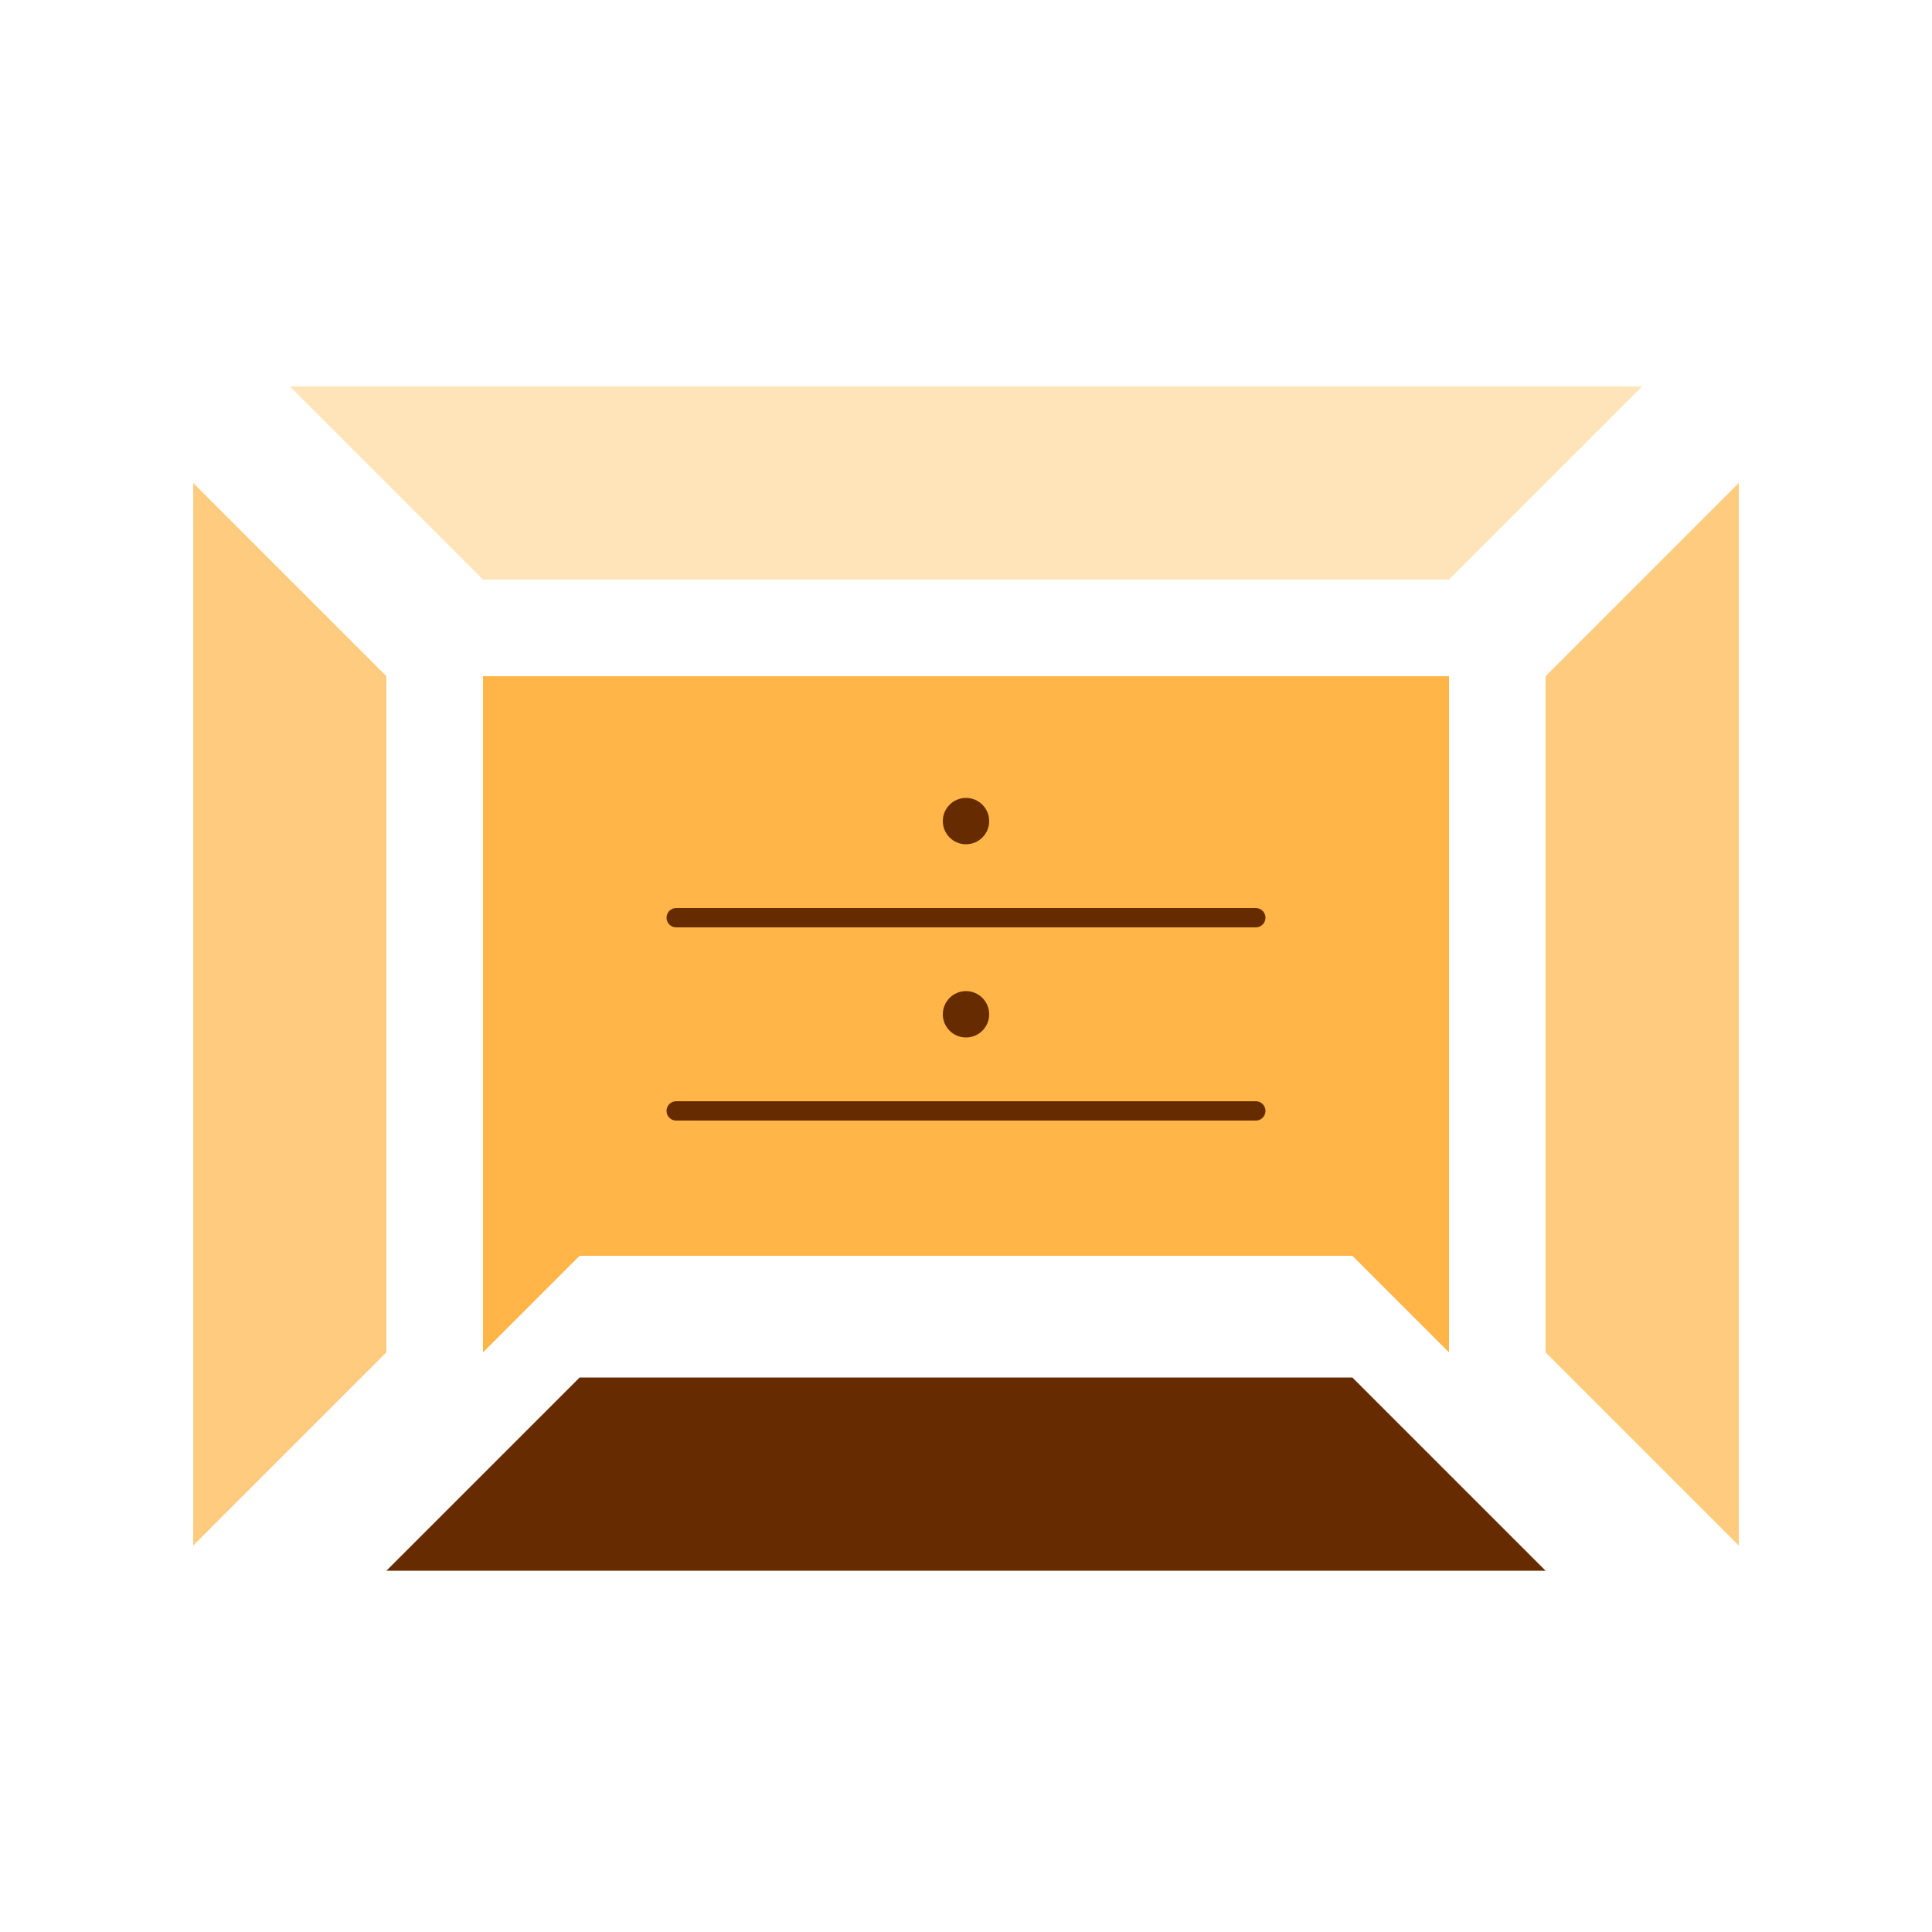
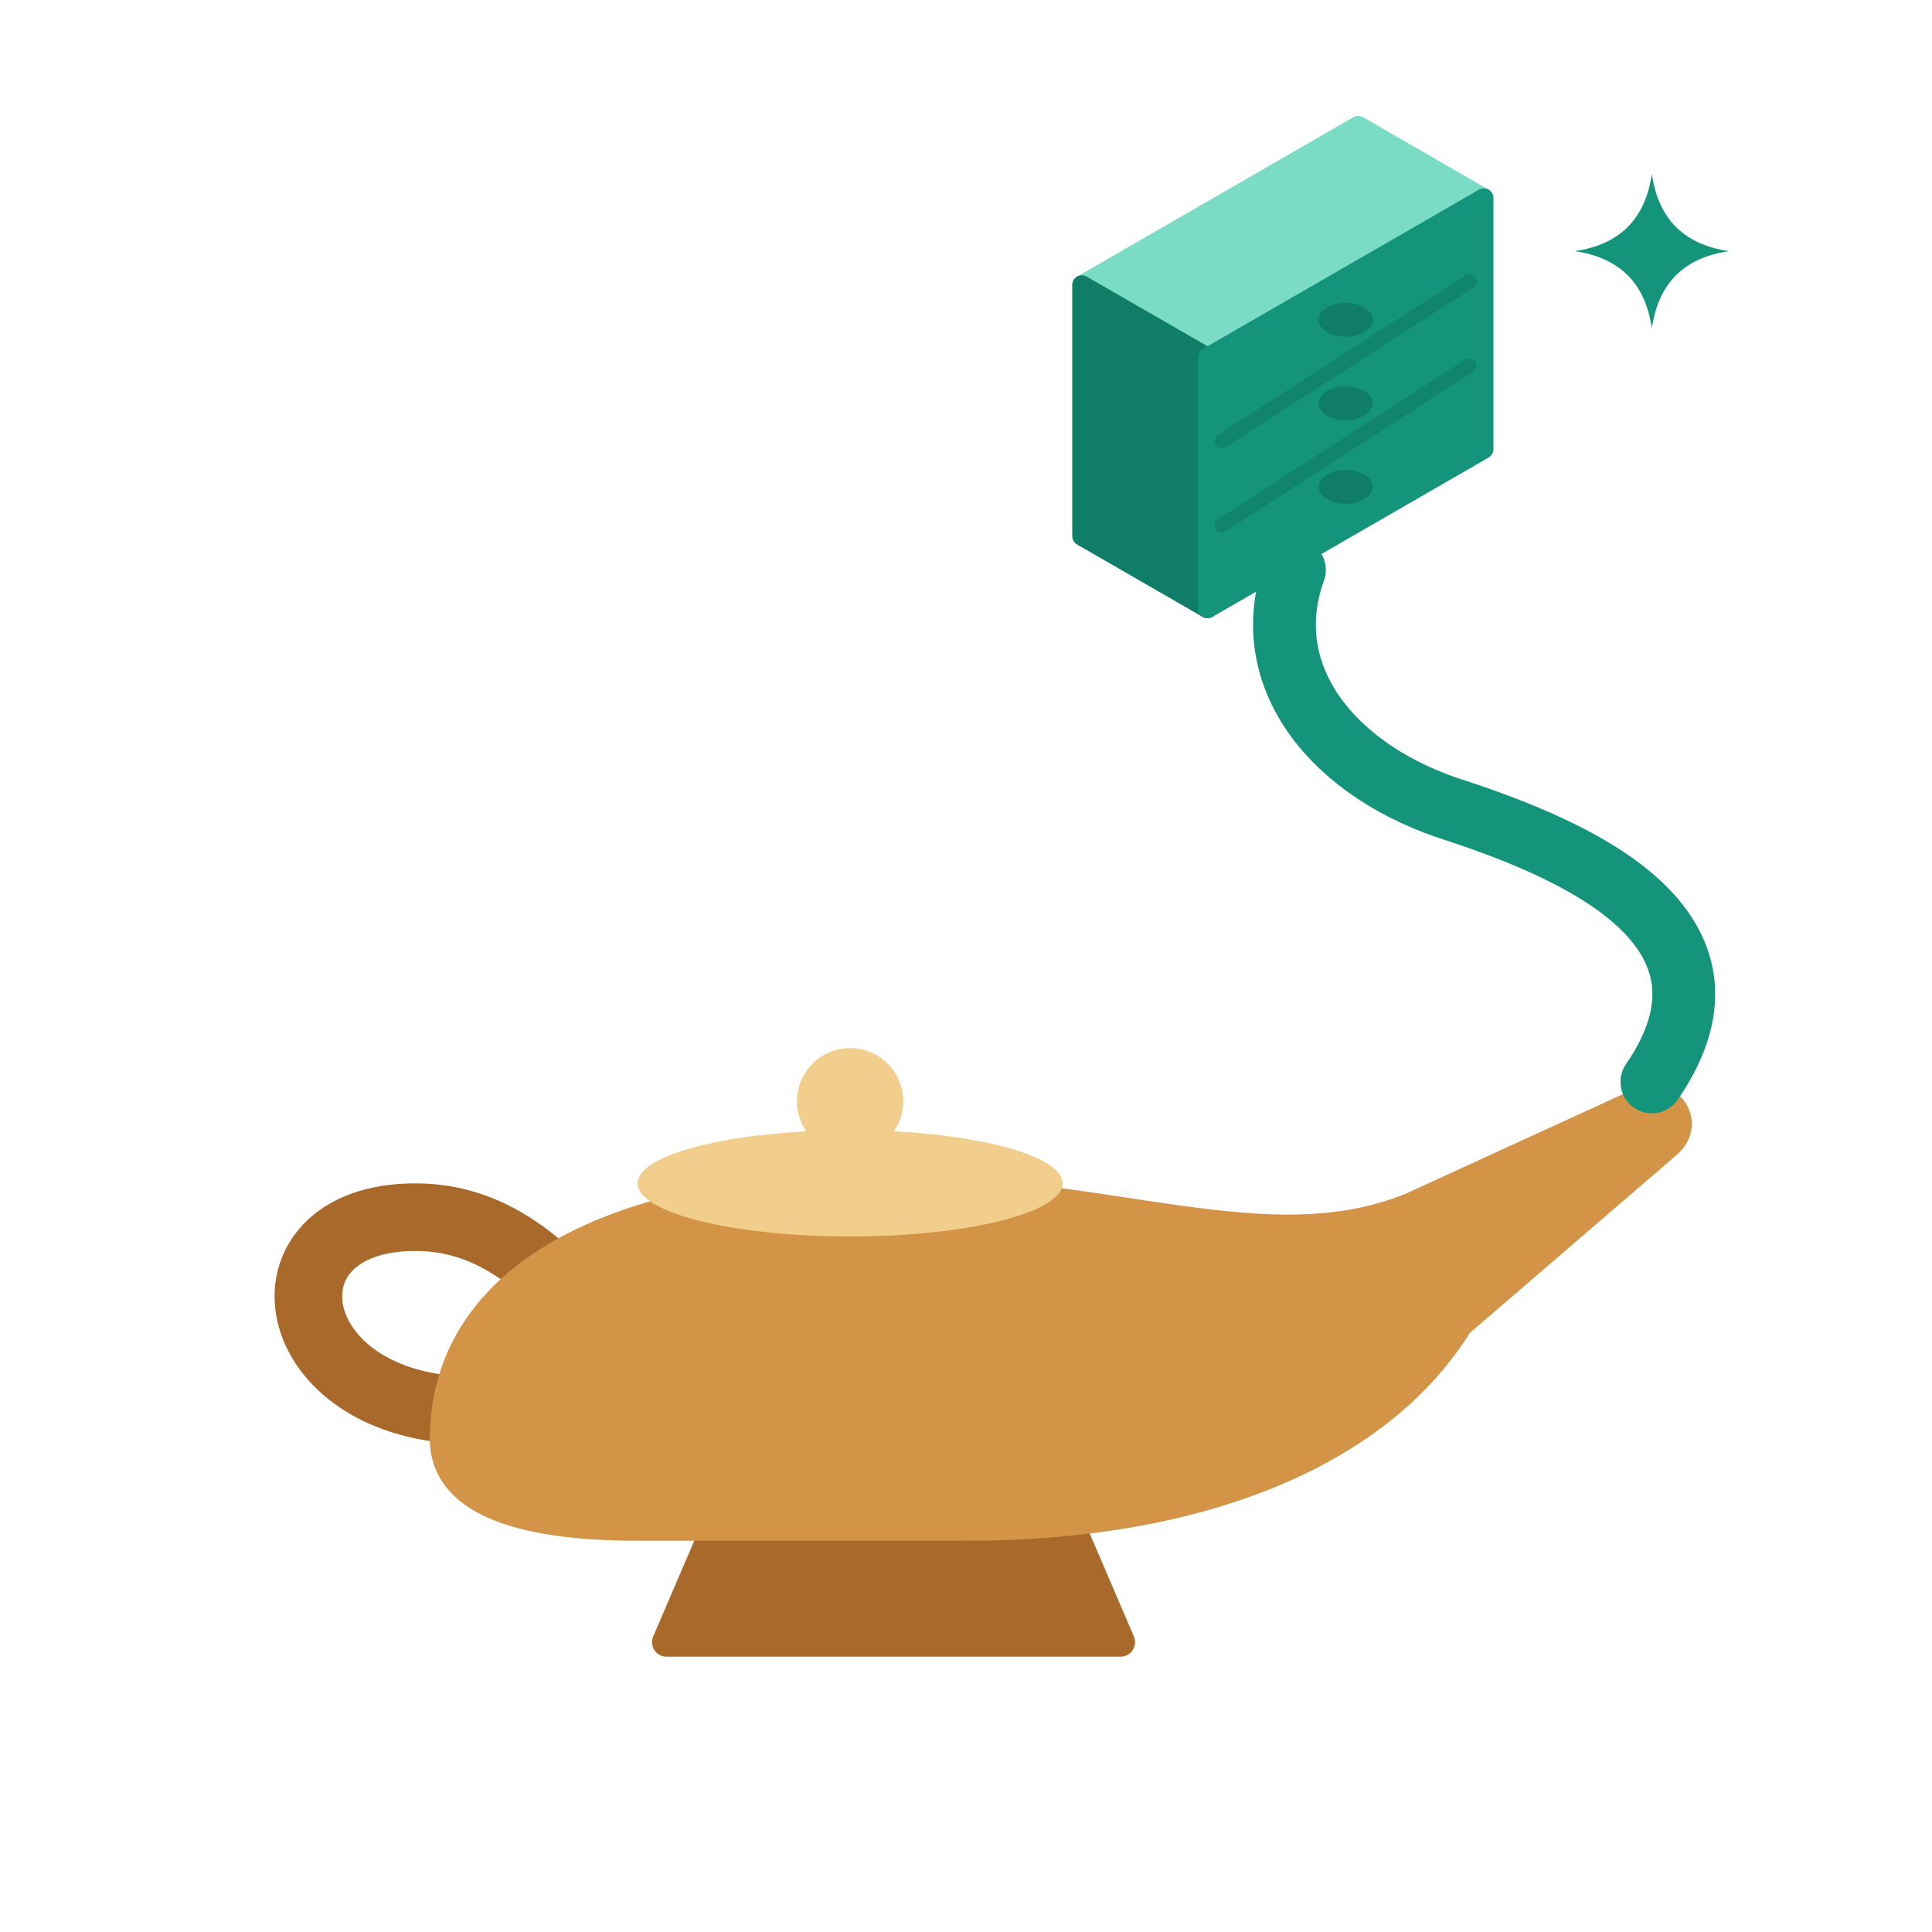
- <svg xmlns="http://www.w3.org/2000/svg" width="20mm" height="20mm" viewBox="0 0 20 20" version="1.1" id="svg1">
-   <defs id="defs1">
-     </defs>
-   <g id="layer1" transform="translate(-85,-75)">
-     <path style="fill:#ffb547;fill-opacity:1;stroke:none;stroke-width:0.2;stroke-linecap:round;stroke-linejoin:round;stroke-dasharray:none" d="m 91,88 -1,1 -10e-7,-7 H 100 v 7 l -1,-1 z" id="path13" />
-     <g id="g22" style="display:inline">
-       <path style="fill:#662c00;fill-opacity:1;stroke:#662c00;stroke-width:0.2;stroke-linecap:round;stroke-linejoin:round;stroke-dasharray:none;stroke-opacity:1" d="m 92,86.5 h 6" id="path17" />
-       <path style="fill:#662c00;fill-opacity:1;stroke:#662c00;stroke-width:0.2;stroke-linecap:round;stroke-linejoin:round;stroke-dasharray:none;stroke-opacity:1" d="m 92,84.5 h 6" id="path18" />
-       <circle style="fill:#662c00;fill-opacity:1;stroke:none;stroke-width:0.2;stroke-linecap:round;stroke-linejoin:round;stroke-dasharray:none" id="path19" cx="95" cy="85.5" r="0.24" />
-       <circle style="fill:#662c00;fill-opacity:1;stroke:none;stroke-width:0.2;stroke-linecap:round;stroke-linejoin:round;stroke-dasharray:none" id="circle19" cx="95" cy="83.5" r="0.24" />
-     </g>
-     <path style="fill:#662c00;fill-opacity:1;stroke:none;stroke-width:0.2;stroke-linecap:round;stroke-linejoin:round;stroke-dasharray:none;stroke-opacity:1" d="m 89,91.26 2,-2 h 8 L 101,91.26 Z" id="path22" />
-     <path style="fill:#ffcc7f;fill-opacity:1;stroke:none;stroke-width:0.2;stroke-linecap:round;stroke-linejoin:round;stroke-dasharray:none;stroke-opacity:1" d="m 87,91 2,-2 v -7 l -2,-2 z" id="path23" />
-     <path style="fill:#ffcc7f;fill-opacity:1;stroke:none;stroke-width:0.2;stroke-linecap:round;stroke-linejoin:round;stroke-dasharray:none;stroke-opacity:1" d="m 103,91 -2,-2 v -7 l 2,-2 z" id="path24" />
-     <path style="fill:#ffe4ba;fill-opacity:1;stroke:none;stroke-width:0.2;stroke-linecap:round;stroke-linejoin:round;stroke-dasharray:none;stroke-opacity:1" d="m 88,79 2,2 H 100 l 2,-2 z" id="path25" />
+ <svg xmlns="http://www.w3.org/2000/svg" viewBox="0 0 400 400" width="1024" height="1024">
+   <path d="M98 292C58 292 52 252 86 252C102 252 112 262 120 270" fill="none" stroke="#A9692A" stroke-width="14" stroke-linecap="round" />
+   <path d="M150 312L138 340H232L220 312Z" fill="#A9692A" stroke="#A9692A" stroke-width="6" stroke-linejoin="round" />
+   <path d="M92 298C92 262 132 246 180 246C230 246 262 262 292 250L340 228C346 226 350 233 345 237L302 274C286 300 250 316 200 316H132C106 316 92 310 92 298Z" fill="#D39448" stroke="#D39448" stroke-width="6" stroke-linejoin="round" />
+   <ellipse cx="176" cy="245" rx="44" ry="11" fill="#F2CE8C" />
+   <circle cx="176" cy="228" r="11" fill="#F2CE8C" />
+   <path d="M342 224C364 192 326 176 302 168C276 160 260 140 268 118" fill="none" stroke="#14957B" stroke-width="13" stroke-linecap="round" />
+   <g stroke-width="4" stroke-linejoin="round">
+     <path d="M250.0 74.0 L307.2 41.0 L281.2 26.0 L224.0 59.0Z" fill="#7ADCC4" stroke="#7ADCC4" />
+     <path d="M224.0 59.0 L250.0 74.0 L250.0 126.0 L224.0 111.0Z" fill="#0F7D67" stroke="#0F7D67" />
+     <path d="M250.0 74.0 L307.2 41.0 L307.2 93.0 L250.0 126.0Z" fill="#14957B" stroke="#14957B" />
  </g>
+   <path d="M253.0 91.3L304.2 58.3" stroke="#0F7D67" stroke-width="3" stroke-linecap="round" opacity=".7" />
+   <path d="M253.0 108.7L304.2 75.7" stroke="#0F7D67" stroke-width="3" stroke-linecap="round" opacity=".7" />
+   <ellipse cx="278.6" cy="66.2" rx="5.6" ry="3.5" fill="#0F7D67" />
+   <ellipse cx="278.6" cy="83.5" rx="5.6" ry="3.5" fill="#0F7D67" />
+   <ellipse cx="278.6" cy="100.8" rx="5.6" ry="3.5" fill="#0F7D67" />
+   <path transform="translate(326 36) scale(1.333)" d="M12 0C13 7 17 11 24 12C17 13 13 17 12 24C11 17 7 13 0 12C7 11 11 7 12 0Z" fill="#14957B" />
</svg>
